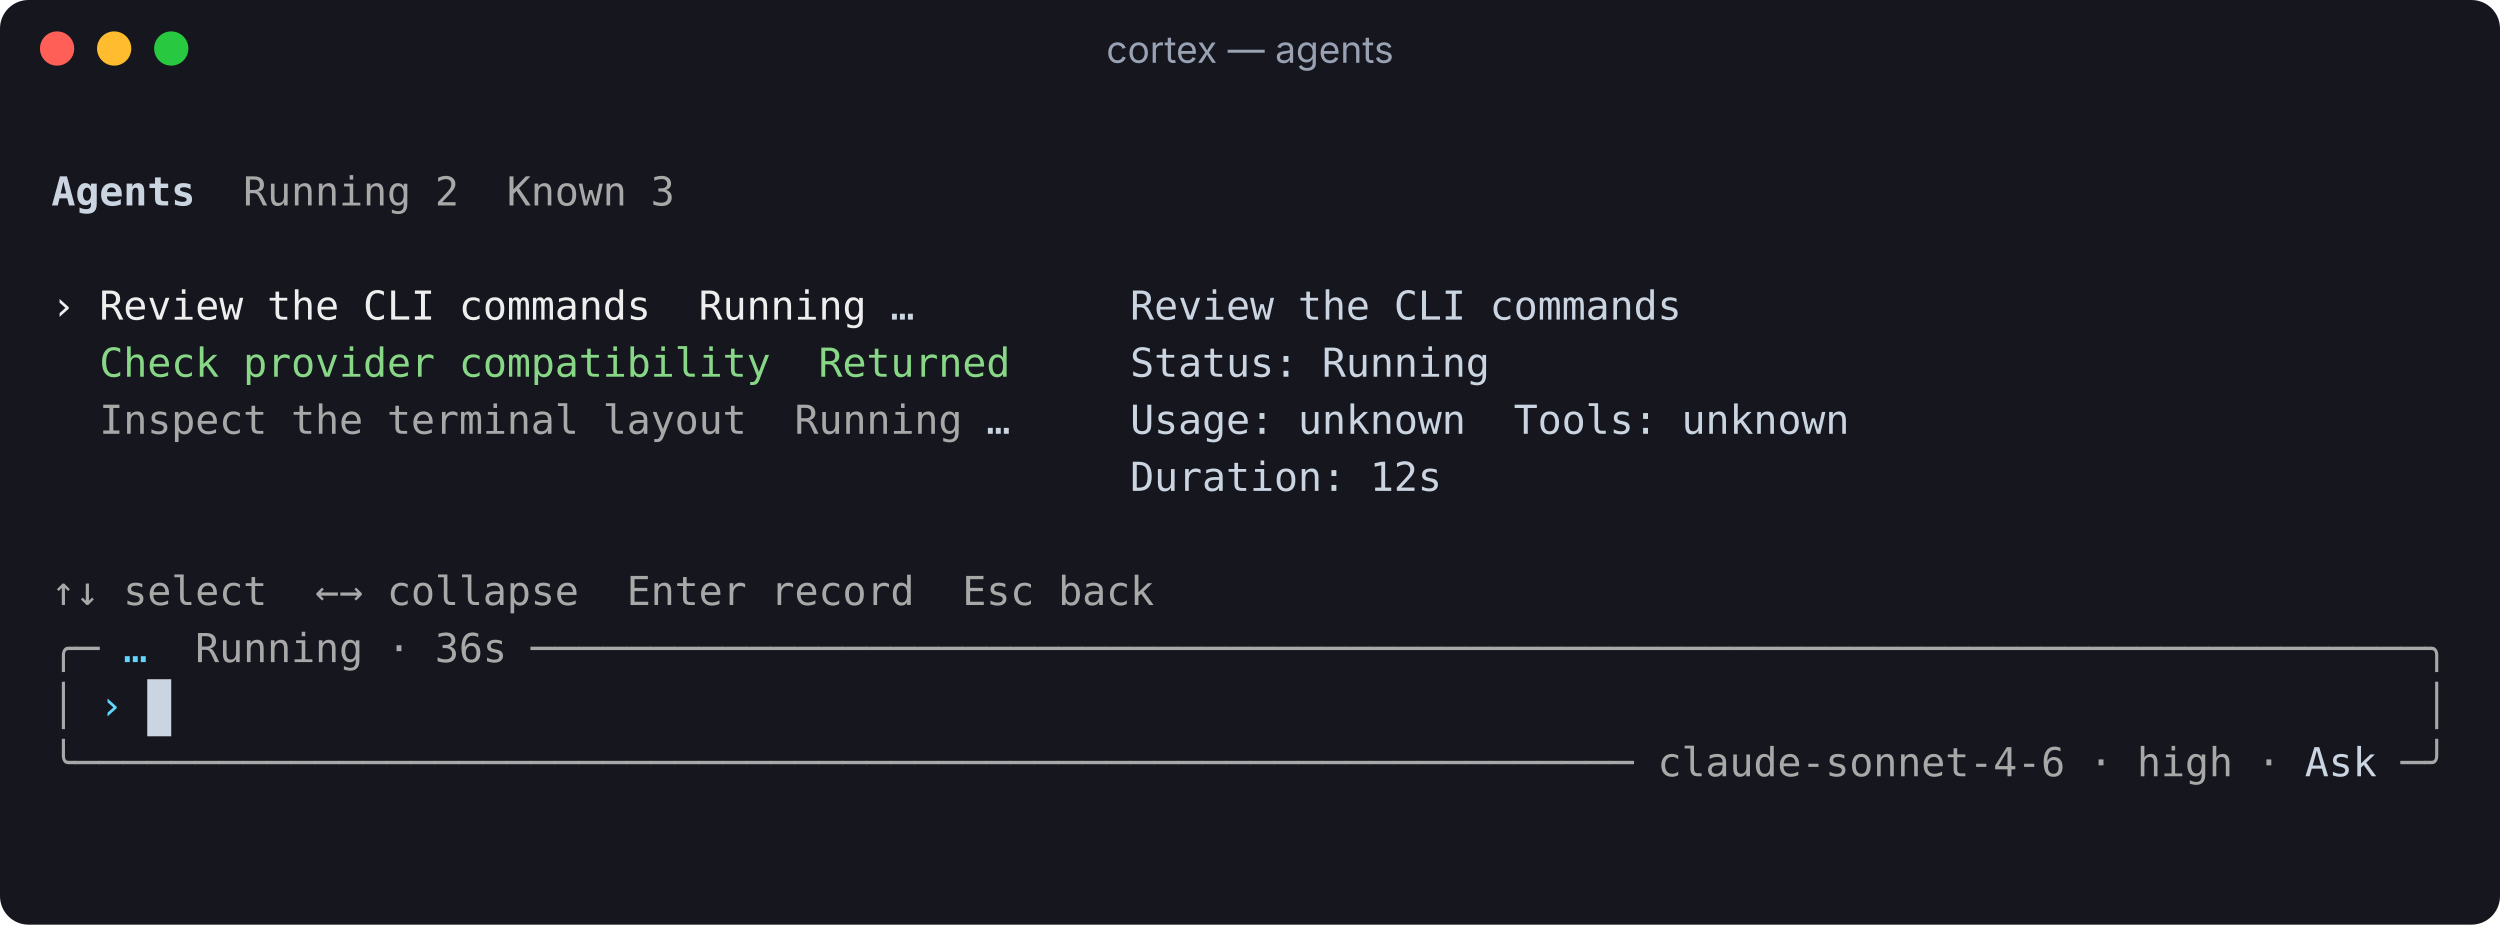
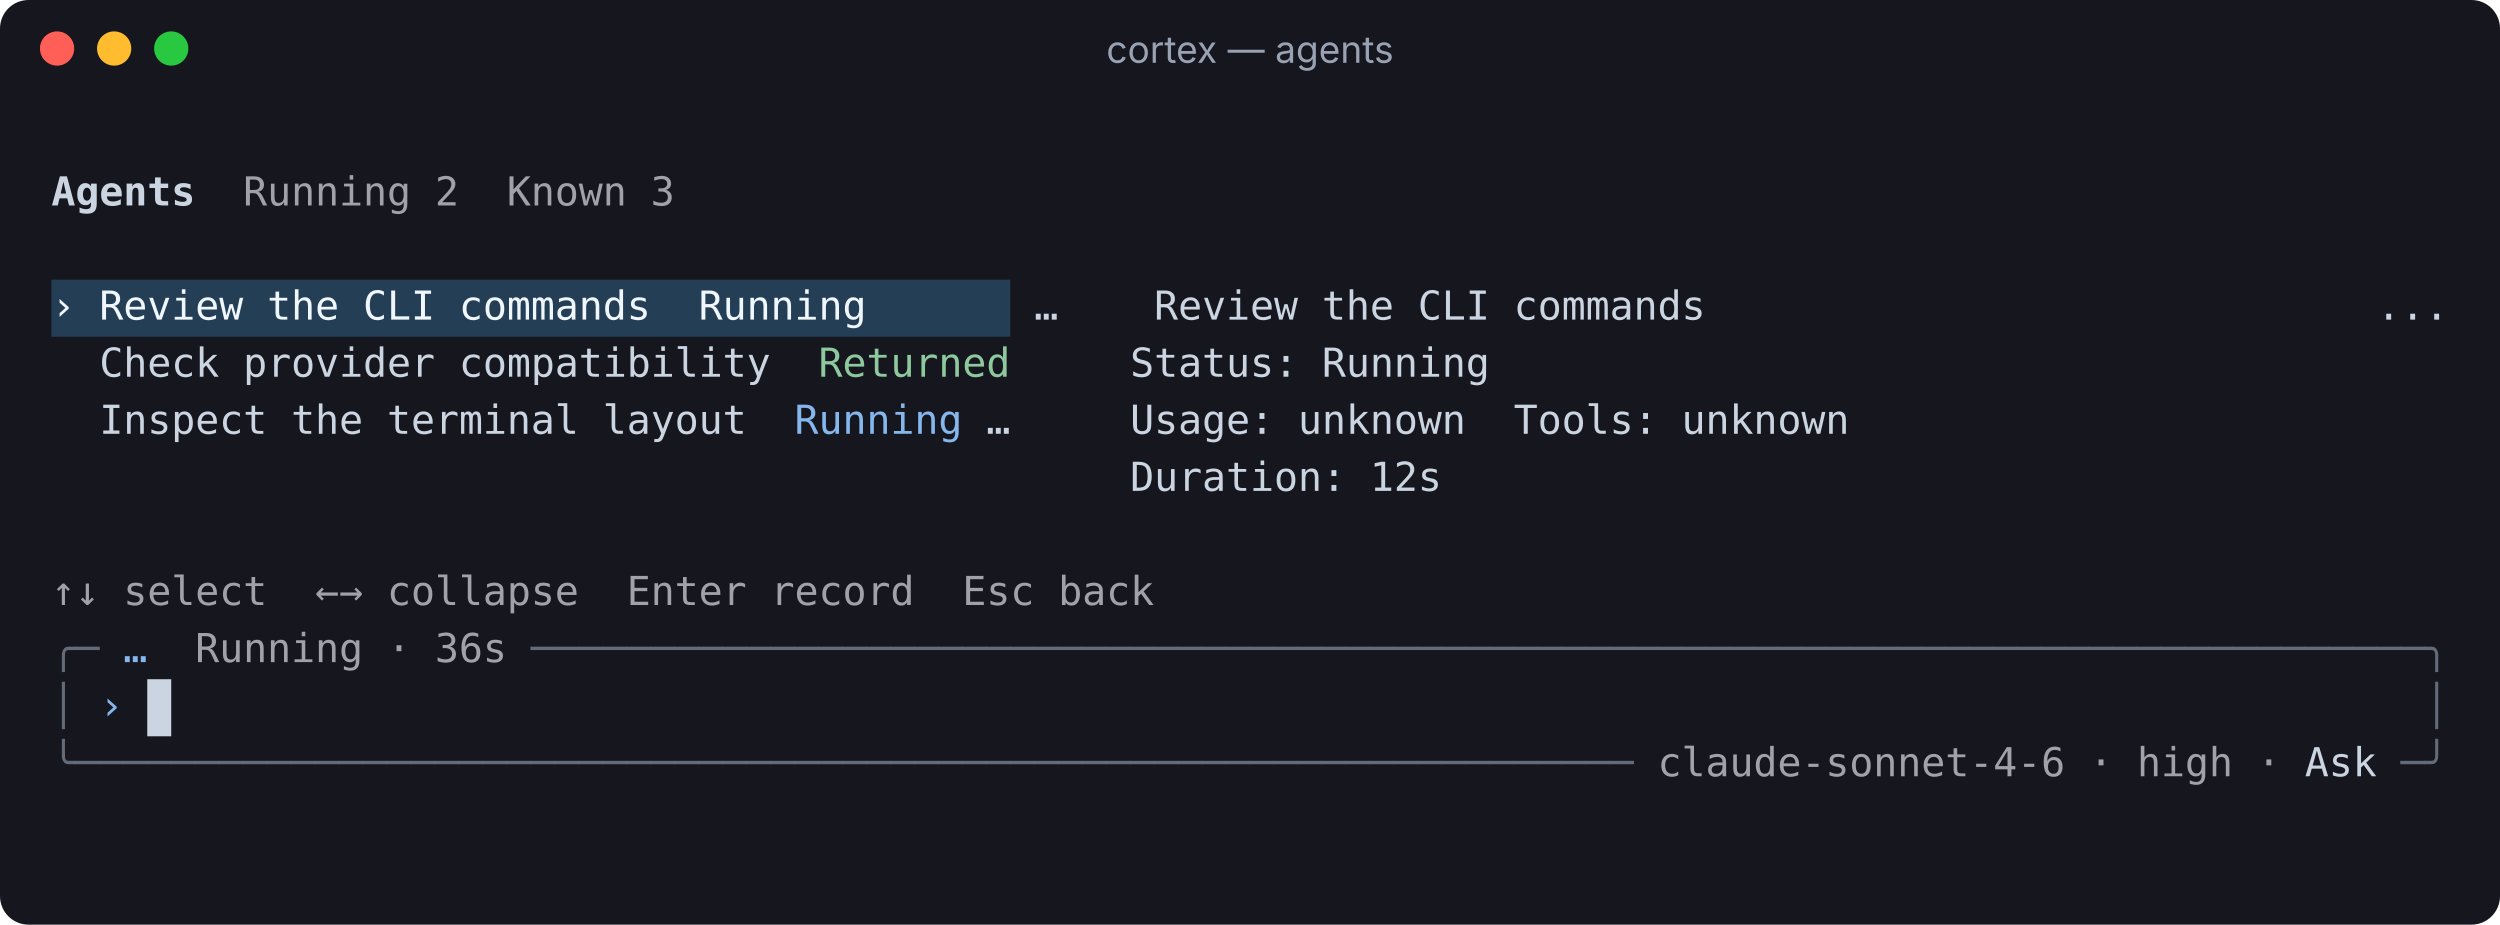
<svg xmlns="http://www.w3.org/2000/svg" width="876" height="324" viewBox="0 0 876 324" role="img" aria-label="cortex — agents">
  <rect width="876" height="324" rx="10" fill="#15161e" />
  <circle cx="20" cy="17" r="6" fill="#ff5f57" />
  <circle cx="40" cy="17" r="6" fill="#febc2e" />
  <circle cx="60" cy="17" r="6" fill="#28c840" />
  <text x="438" y="22" text-anchor="middle" fill="#98a2b3" font-family="-apple-system, Segoe UI, sans-serif" font-size="13">cortex — agents</text>
  <g font-family="'SF Mono', Menlo, Consolas, 'DejaVu Sans Mono', 'PingFang SC', 'Noto Sans Mono CJK SC', monospace" font-size="14" xml:space="preserve">
    <text x="18" y="72" fill="#cbd5e1" font-weight="700">A</text>
    <text x="26.4" y="72" fill="#cbd5e1" font-weight="700">g</text>
    <text x="34.8" y="72" fill="#cbd5e1" font-weight="700">e</text>
    <text x="43.2" y="72" fill="#cbd5e1" font-weight="700">n</text>
    <text x="51.6" y="72" fill="#cbd5e1" font-weight="700">t</text>
    <text x="60" y="72" fill="#cbd5e1" font-weight="700">s</text>
-     <text x="85.2" y="72" fill="#a8a8a8">R</text>
-     <text x="93.6" y="72" fill="#a8a8a8">u</text>
-     <text x="102" y="72" fill="#a8a8a8">n</text>
-     <text x="110.4" y="72" fill="#a8a8a8">n</text>
-     <text x="118.8" y="72" fill="#a8a8a8">i</text>
-     <text x="127.2" y="72" fill="#a8a8a8">n</text>
-     <text x="135.6" y="72" fill="#a8a8a8">g</text>
-     <text x="152.4" y="72" fill="#a8a8a8">2</text>
-     <text x="177.6" y="72" fill="#a8a8a8">K</text>
-     <text x="186" y="72" fill="#a8a8a8">n</text>
-     <text x="194.4" y="72" fill="#a8a8a8">o</text>
-     <text x="202.8" y="72" fill="#a8a8a8">w</text>
-     <text x="211.2" y="72" fill="#a8a8a8">n</text>
-     <text x="228" y="72" fill="#a8a8a8">3</text>
-     <text x="18" y="112" fill="#eeeeee">›</text>
-     <text x="34.8" y="112" fill="#eeeeee">R</text>
-     <text x="43.2" y="112" fill="#eeeeee">e</text>
-     <text x="51.6" y="112" fill="#eeeeee">v</text>
-     <text x="60" y="112" fill="#eeeeee">i</text>
-     <text x="68.4" y="112" fill="#eeeeee">e</text>
-     <text x="76.8" y="112" fill="#eeeeee">w</text>
-     <text x="93.6" y="112" fill="#eeeeee">t</text>
-     <text x="102" y="112" fill="#eeeeee">h</text>
-     <text x="110.4" y="112" fill="#eeeeee">e</text>
-     <text x="127.2" y="112" fill="#eeeeee">C</text>
-     <text x="135.6" y="112" fill="#eeeeee">L</text>
-     <text x="144" y="112" fill="#eeeeee">I</text>
-     <text x="160.8" y="112" fill="#eeeeee">c</text>
-     <text x="169.2" y="112" fill="#eeeeee">o</text>
-     <text x="177.6" y="112" fill="#eeeeee">m</text>
-     <text x="186" y="112" fill="#eeeeee">m</text>
-     <text x="194.4" y="112" fill="#eeeeee">a</text>
-     <text x="202.8" y="112" fill="#eeeeee">n</text>
-     <text x="211.2" y="112" fill="#eeeeee">d</text>
-     <text x="219.6" y="112" fill="#eeeeee">s</text>
-     <text x="244.8" y="112" fill="#eeeeee">R</text>
-     <text x="253.2" y="112" fill="#eeeeee">u</text>
-     <text x="261.6" y="112" fill="#eeeeee">n</text>
-     <text x="270" y="112" fill="#eeeeee">n</text>
-     <text x="278.4" y="112" fill="#eeeeee">i</text>
-     <text x="286.8" y="112" fill="#eeeeee">n</text>
-     <text x="295.2" y="112" fill="#eeeeee">g</text>
-     <text x="312" y="112" fill="#cbd5e1">…</text>
-     <text x="396" y="112" fill="#cbd5e1">R</text>
-     <text x="404.4" y="112" fill="#cbd5e1">e</text>
-     <text x="412.8" y="112" fill="#cbd5e1">v</text>
-     <text x="421.2" y="112" fill="#cbd5e1">i</text>
-     <text x="429.6" y="112" fill="#cbd5e1">e</text>
-     <text x="438" y="112" fill="#cbd5e1">w</text>
-     <text x="454.8" y="112" fill="#cbd5e1">t</text>
-     <text x="463.2" y="112" fill="#cbd5e1">h</text>
-     <text x="471.6" y="112" fill="#cbd5e1">e</text>
-     <text x="488.4" y="112" fill="#cbd5e1">C</text>
-     <text x="496.8" y="112" fill="#cbd5e1">L</text>
-     <text x="505.2" y="112" fill="#cbd5e1">I</text>
-     <text x="522" y="112" fill="#cbd5e1">c</text>
-     <text x="530.4" y="112" fill="#cbd5e1">o</text>
-     <text x="538.8" y="112" fill="#cbd5e1">m</text>
+     <text x="85.2" y="72" fill="#a1a1aa">R</text>
+     <text x="93.6" y="72" fill="#a1a1aa">u</text>
+     <text x="102" y="72" fill="#a1a1aa">n</text>
+     <text x="110.4" y="72" fill="#a1a1aa">n</text>
+     <text x="118.8" y="72" fill="#a1a1aa">i</text>
+     <text x="127.2" y="72" fill="#a1a1aa">n</text>
+     <text x="135.6" y="72" fill="#a1a1aa">g</text>
+     <text x="152.4" y="72" fill="#a1a1aa">2</text>
+     <text x="177.6" y="72" fill="#a1a1aa">K</text>
+     <text x="186" y="72" fill="#a1a1aa">n</text>
+     <text x="194.4" y="72" fill="#a1a1aa">o</text>
+     <text x="202.8" y="72" fill="#a1a1aa">w</text>
+     <text x="211.2" y="72" fill="#a1a1aa">n</text>
+     <text x="228" y="72" fill="#a1a1aa">3</text>
+     <rect x="18" y="98" width="336" height="20" fill="#243e56" />
+     <text x="18" y="112" fill="#eff6fc">›</text>
+     <text x="34.8" y="112" fill="#eff6fc">R</text>
+     <text x="43.2" y="112" fill="#eff6fc">e</text>
+     <text x="51.6" y="112" fill="#eff6fc">v</text>
+     <text x="60" y="112" fill="#eff6fc">i</text>
+     <text x="68.4" y="112" fill="#eff6fc">e</text>
+     <text x="76.8" y="112" fill="#eff6fc">w</text>
+     <text x="93.6" y="112" fill="#eff6fc">t</text>
+     <text x="102" y="112" fill="#eff6fc">h</text>
+     <text x="110.4" y="112" fill="#eff6fc">e</text>
+     <text x="127.2" y="112" fill="#eff6fc">C</text>
+     <text x="135.6" y="112" fill="#eff6fc">L</text>
+     <text x="144" y="112" fill="#eff6fc">I</text>
+     <text x="160.8" y="112" fill="#eff6fc">c</text>
+     <text x="169.2" y="112" fill="#eff6fc">o</text>
+     <text x="177.6" y="112" fill="#eff6fc">m</text>
+     <text x="186" y="112" fill="#eff6fc">m</text>
+     <text x="194.4" y="112" fill="#eff6fc">a</text>
+     <text x="202.8" y="112" fill="#eff6fc">n</text>
+     <text x="211.2" y="112" fill="#eff6fc">d</text>
+     <text x="219.6" y="112" fill="#eff6fc">s</text>
+     <text x="244.8" y="112" fill="#eff6fc">R</text>
+     <text x="253.2" y="112" fill="#eff6fc">u</text>
+     <text x="261.6" y="112" fill="#eff6fc">n</text>
+     <text x="270" y="112" fill="#eff6fc">n</text>
+     <text x="278.4" y="112" fill="#eff6fc">i</text>
+     <text x="286.8" y="112" fill="#eff6fc">n</text>
+     <text x="295.2" y="112" fill="#eff6fc">g</text>
+     <text x="362.4" y="112" fill="#cbd5e1">…</text>
+     <text x="404.4" y="112" fill="#cbd5e1">R</text>
+     <text x="412.8" y="112" fill="#cbd5e1">e</text>
+     <text x="421.2" y="112" fill="#cbd5e1">v</text>
+     <text x="429.6" y="112" fill="#cbd5e1">i</text>
+     <text x="438" y="112" fill="#cbd5e1">e</text>
+     <text x="446.4" y="112" fill="#cbd5e1">w</text>
+     <text x="463.2" y="112" fill="#cbd5e1">t</text>
+     <text x="471.6" y="112" fill="#cbd5e1">h</text>
+     <text x="480" y="112" fill="#cbd5e1">e</text>
+     <text x="496.8" y="112" fill="#cbd5e1">C</text>
+     <text x="505.2" y="112" fill="#cbd5e1">L</text>
+     <text x="513.6" y="112" fill="#cbd5e1">I</text>
+     <text x="530.4" y="112" fill="#cbd5e1">c</text>
+     <text x="538.8" y="112" fill="#cbd5e1">o</text>
    <text x="547.2" y="112" fill="#cbd5e1">m</text>
-     <text x="555.6" y="112" fill="#cbd5e1">a</text>
-     <text x="564" y="112" fill="#cbd5e1">n</text>
-     <text x="572.4" y="112" fill="#cbd5e1">d</text>
-     <text x="580.8" y="112" fill="#cbd5e1">s</text>
-     <text x="34.8" y="132" fill="#87d787">C</text>
-     <text x="43.2" y="132" fill="#87d787">h</text>
-     <text x="51.6" y="132" fill="#87d787">e</text>
-     <text x="60" y="132" fill="#87d787">c</text>
-     <text x="68.4" y="132" fill="#87d787">k</text>
-     <text x="85.2" y="132" fill="#87d787">p</text>
-     <text x="93.6" y="132" fill="#87d787">r</text>
-     <text x="102" y="132" fill="#87d787">o</text>
-     <text x="110.4" y="132" fill="#87d787">v</text>
-     <text x="118.8" y="132" fill="#87d787">i</text>
-     <text x="127.2" y="132" fill="#87d787">d</text>
-     <text x="135.6" y="132" fill="#87d787">e</text>
-     <text x="144" y="132" fill="#87d787">r</text>
-     <text x="160.8" y="132" fill="#87d787">c</text>
-     <text x="169.2" y="132" fill="#87d787">o</text>
-     <text x="177.6" y="132" fill="#87d787">m</text>
-     <text x="186" y="132" fill="#87d787">p</text>
-     <text x="194.4" y="132" fill="#87d787">a</text>
-     <text x="202.8" y="132" fill="#87d787">t</text>
-     <text x="211.2" y="132" fill="#87d787">i</text>
-     <text x="219.6" y="132" fill="#87d787">b</text>
-     <text x="228" y="132" fill="#87d787">i</text>
-     <text x="236.4" y="132" fill="#87d787">l</text>
-     <text x="244.8" y="132" fill="#87d787">i</text>
-     <text x="253.2" y="132" fill="#87d787">t</text>
-     <text x="261.6" y="132" fill="#87d787">y</text>
-     <text x="286.8" y="132" fill="#87d787">R</text>
-     <text x="295.2" y="132" fill="#87d787">e</text>
-     <text x="303.6" y="132" fill="#87d787">t</text>
-     <text x="312" y="132" fill="#87d787">u</text>
-     <text x="320.4" y="132" fill="#87d787">r</text>
-     <text x="328.8" y="132" fill="#87d787">n</text>
-     <text x="337.2" y="132" fill="#87d787">e</text>
-     <text x="345.6" y="132" fill="#87d787">d</text>
+     <text x="555.6" y="112" fill="#cbd5e1">m</text>
+     <text x="564" y="112" fill="#cbd5e1">a</text>
+     <text x="572.4" y="112" fill="#cbd5e1">n</text>
+     <text x="580.8" y="112" fill="#cbd5e1">d</text>
+     <text x="589.2" y="112" fill="#cbd5e1">s</text>
+     <text x="832.8" y="112" fill="#cbd5e1">.</text>
+     <text x="841.2" y="112" fill="#cbd5e1">.</text>
+     <text x="849.6" y="112" fill="#cbd5e1">.</text>
+     <text x="34.8" y="132" fill="#cbd5e1">C</text>
+     <text x="43.2" y="132" fill="#cbd5e1">h</text>
+     <text x="51.6" y="132" fill="#cbd5e1">e</text>
+     <text x="60" y="132" fill="#cbd5e1">c</text>
+     <text x="68.4" y="132" fill="#cbd5e1">k</text>
+     <text x="85.2" y="132" fill="#cbd5e1">p</text>
+     <text x="93.6" y="132" fill="#cbd5e1">r</text>
+     <text x="102" y="132" fill="#cbd5e1">o</text>
+     <text x="110.4" y="132" fill="#cbd5e1">v</text>
+     <text x="118.8" y="132" fill="#cbd5e1">i</text>
+     <text x="127.2" y="132" fill="#cbd5e1">d</text>
+     <text x="135.6" y="132" fill="#cbd5e1">e</text>
+     <text x="144" y="132" fill="#cbd5e1">r</text>
+     <text x="160.8" y="132" fill="#cbd5e1">c</text>
+     <text x="169.2" y="132" fill="#cbd5e1">o</text>
+     <text x="177.6" y="132" fill="#cbd5e1">m</text>
+     <text x="186" y="132" fill="#cbd5e1">p</text>
+     <text x="194.4" y="132" fill="#cbd5e1">a</text>
+     <text x="202.8" y="132" fill="#cbd5e1">t</text>
+     <text x="211.2" y="132" fill="#cbd5e1">i</text>
+     <text x="219.6" y="132" fill="#cbd5e1">b</text>
+     <text x="228" y="132" fill="#cbd5e1">i</text>
+     <text x="236.4" y="132" fill="#cbd5e1">l</text>
+     <text x="244.8" y="132" fill="#cbd5e1">i</text>
+     <text x="253.2" y="132" fill="#cbd5e1">t</text>
+     <text x="261.6" y="132" fill="#cbd5e1">y</text>
+     <text x="286.8" y="132" fill="#8ec99d">R</text>
+     <text x="295.2" y="132" fill="#8ec99d">e</text>
+     <text x="303.6" y="132" fill="#8ec99d">t</text>
+     <text x="312" y="132" fill="#8ec99d">u</text>
+     <text x="320.4" y="132" fill="#8ec99d">r</text>
+     <text x="328.8" y="132" fill="#8ec99d">n</text>
+     <text x="337.2" y="132" fill="#8ec99d">e</text>
+     <text x="345.6" y="132" fill="#8ec99d">d</text>
    <text x="396" y="132" fill="#cbd5e1">S</text>
    <text x="404.4" y="132" fill="#cbd5e1">t</text>
    <text x="412.8" y="132" fill="#cbd5e1">a</text>
    <text x="421.2" y="132" fill="#cbd5e1">t</text>
    <text x="429.6" y="132" fill="#cbd5e1">u</text>
    <text x="438" y="132" fill="#cbd5e1">s</text>
    <text x="446.4" y="132" fill="#cbd5e1">:</text>
    <text x="463.2" y="132" fill="#cbd5e1">R</text>
    <text x="471.6" y="132" fill="#cbd5e1">u</text>
    <text x="480" y="132" fill="#cbd5e1">n</text>
    <text x="488.4" y="132" fill="#cbd5e1">n</text>
    <text x="496.8" y="132" fill="#cbd5e1">i</text>
    <text x="505.2" y="132" fill="#cbd5e1">n</text>
    <text x="513.6" y="132" fill="#cbd5e1">g</text>
-     <text x="34.8" y="152" fill="#a8a8a8">I</text>
-     <text x="43.2" y="152" fill="#a8a8a8">n</text>
-     <text x="51.6" y="152" fill="#a8a8a8">s</text>
-     <text x="60" y="152" fill="#a8a8a8">p</text>
-     <text x="68.4" y="152" fill="#a8a8a8">e</text>
-     <text x="76.8" y="152" fill="#a8a8a8">c</text>
-     <text x="85.2" y="152" fill="#a8a8a8">t</text>
-     <text x="102" y="152" fill="#a8a8a8">t</text>
-     <text x="110.4" y="152" fill="#a8a8a8">h</text>
-     <text x="118.8" y="152" fill="#a8a8a8">e</text>
-     <text x="135.6" y="152" fill="#a8a8a8">t</text>
-     <text x="144" y="152" fill="#a8a8a8">e</text>
-     <text x="152.4" y="152" fill="#a8a8a8">r</text>
-     <text x="160.8" y="152" fill="#a8a8a8">m</text>
-     <text x="169.2" y="152" fill="#a8a8a8">i</text>
-     <text x="177.6" y="152" fill="#a8a8a8">n</text>
-     <text x="186" y="152" fill="#a8a8a8">a</text>
-     <text x="194.4" y="152" fill="#a8a8a8">l</text>
-     <text x="211.2" y="152" fill="#a8a8a8">l</text>
-     <text x="219.6" y="152" fill="#a8a8a8">a</text>
-     <text x="228" y="152" fill="#a8a8a8">y</text>
-     <text x="236.4" y="152" fill="#a8a8a8">o</text>
-     <text x="244.8" y="152" fill="#a8a8a8">u</text>
-     <text x="253.2" y="152" fill="#a8a8a8">t</text>
-     <text x="278.4" y="152" fill="#a8a8a8">R</text>
-     <text x="286.8" y="152" fill="#a8a8a8">u</text>
-     <text x="295.2" y="152" fill="#a8a8a8">n</text>
-     <text x="303.6" y="152" fill="#a8a8a8">n</text>
-     <text x="312" y="152" fill="#a8a8a8">i</text>
-     <text x="320.4" y="152" fill="#a8a8a8">n</text>
-     <text x="328.8" y="152" fill="#a8a8a8">g</text>
+     <text x="34.8" y="152" fill="#cbd5e1">I</text>
+     <text x="43.2" y="152" fill="#cbd5e1">n</text>
+     <text x="51.6" y="152" fill="#cbd5e1">s</text>
+     <text x="60" y="152" fill="#cbd5e1">p</text>
+     <text x="68.4" y="152" fill="#cbd5e1">e</text>
+     <text x="76.8" y="152" fill="#cbd5e1">c</text>
+     <text x="85.2" y="152" fill="#cbd5e1">t</text>
+     <text x="102" y="152" fill="#cbd5e1">t</text>
+     <text x="110.4" y="152" fill="#cbd5e1">h</text>
+     <text x="118.8" y="152" fill="#cbd5e1">e</text>
+     <text x="135.6" y="152" fill="#cbd5e1">t</text>
+     <text x="144" y="152" fill="#cbd5e1">e</text>
+     <text x="152.4" y="152" fill="#cbd5e1">r</text>
+     <text x="160.8" y="152" fill="#cbd5e1">m</text>
+     <text x="169.2" y="152" fill="#cbd5e1">i</text>
+     <text x="177.6" y="152" fill="#cbd5e1">n</text>
+     <text x="186" y="152" fill="#cbd5e1">a</text>
+     <text x="194.4" y="152" fill="#cbd5e1">l</text>
+     <text x="211.2" y="152" fill="#cbd5e1">l</text>
+     <text x="219.6" y="152" fill="#cbd5e1">a</text>
+     <text x="228" y="152" fill="#cbd5e1">y</text>
+     <text x="236.4" y="152" fill="#cbd5e1">o</text>
+     <text x="244.8" y="152" fill="#cbd5e1">u</text>
+     <text x="253.2" y="152" fill="#cbd5e1">t</text>
+     <text x="278.4" y="152" fill="#85b7ed">R</text>
+     <text x="286.8" y="152" fill="#85b7ed">u</text>
+     <text x="295.2" y="152" fill="#85b7ed">n</text>
+     <text x="303.6" y="152" fill="#85b7ed">n</text>
+     <text x="312" y="152" fill="#85b7ed">i</text>
+     <text x="320.4" y="152" fill="#85b7ed">n</text>
+     <text x="328.8" y="152" fill="#85b7ed">g</text>
    <text x="345.6" y="152" fill="#cbd5e1">…</text>
    <text x="396" y="152" fill="#cbd5e1">U</text>
    <text x="404.4" y="152" fill="#cbd5e1">s</text>
    <text x="412.8" y="152" fill="#cbd5e1">a</text>
    <text x="421.2" y="152" fill="#cbd5e1">g</text>
    <text x="429.6" y="152" fill="#cbd5e1">e</text>
    <text x="438" y="152" fill="#cbd5e1">:</text>
    <text x="454.8" y="152" fill="#cbd5e1">u</text>
    <text x="463.2" y="152" fill="#cbd5e1">n</text>
    <text x="471.6" y="152" fill="#cbd5e1">k</text>
    <text x="480" y="152" fill="#cbd5e1">n</text>
    <text x="488.4" y="152" fill="#cbd5e1">o</text>
    <text x="496.8" y="152" fill="#cbd5e1">w</text>
    <text x="505.2" y="152" fill="#cbd5e1">n</text>
    <text x="530.4" y="152" fill="#cbd5e1">T</text>
    <text x="538.8" y="152" fill="#cbd5e1">o</text>
    <text x="547.2" y="152" fill="#cbd5e1">o</text>
    <text x="555.6" y="152" fill="#cbd5e1">l</text>
    <text x="564" y="152" fill="#cbd5e1">s</text>
    <text x="572.4" y="152" fill="#cbd5e1">:</text>
    <text x="589.2" y="152" fill="#cbd5e1">u</text>
    <text x="597.6" y="152" fill="#cbd5e1">n</text>
    <text x="606" y="152" fill="#cbd5e1">k</text>
    <text x="614.4" y="152" fill="#cbd5e1">n</text>
    <text x="622.8" y="152" fill="#cbd5e1">o</text>
    <text x="631.2" y="152" fill="#cbd5e1">w</text>
    <text x="639.6" y="152" fill="#cbd5e1">n</text>
    <text x="396" y="172" fill="#cbd5e1">D</text>
    <text x="404.4" y="172" fill="#cbd5e1">u</text>
    <text x="412.8" y="172" fill="#cbd5e1">r</text>
    <text x="421.2" y="172" fill="#cbd5e1">a</text>
    <text x="429.6" y="172" fill="#cbd5e1">t</text>
    <text x="438" y="172" fill="#cbd5e1">i</text>
    <text x="446.4" y="172" fill="#cbd5e1">o</text>
    <text x="454.8" y="172" fill="#cbd5e1">n</text>
    <text x="463.2" y="172" fill="#cbd5e1">:</text>
    <text x="480" y="172" fill="#cbd5e1">1</text>
    <text x="488.4" y="172" fill="#cbd5e1">2</text>
    <text x="496.8" y="172" fill="#cbd5e1">s</text>
-     <text x="18" y="212" fill="#a8a8a8">↑</text>
-     <text x="26.4" y="212" fill="#a8a8a8">↓</text>
-     <text x="43.2" y="212" fill="#a8a8a8">s</text>
-     <text x="51.6" y="212" fill="#a8a8a8">e</text>
-     <text x="60" y="212" fill="#a8a8a8">l</text>
-     <text x="68.4" y="212" fill="#a8a8a8">e</text>
-     <text x="76.8" y="212" fill="#a8a8a8">c</text>
-     <text x="85.2" y="212" fill="#a8a8a8">t</text>
-     <text x="110.4" y="212" fill="#a8a8a8">←</text>
-     <text x="118.8" y="212" fill="#a8a8a8">→</text>
-     <text x="135.6" y="212" fill="#a8a8a8">c</text>
-     <text x="144" y="212" fill="#a8a8a8">o</text>
-     <text x="152.4" y="212" fill="#a8a8a8">l</text>
-     <text x="160.8" y="212" fill="#a8a8a8">l</text>
-     <text x="169.2" y="212" fill="#a8a8a8">a</text>
-     <text x="177.6" y="212" fill="#a8a8a8">p</text>
-     <text x="186" y="212" fill="#a8a8a8">s</text>
-     <text x="194.4" y="212" fill="#a8a8a8">e</text>
-     <text x="219.6" y="212" fill="#a8a8a8">E</text>
-     <text x="228" y="212" fill="#a8a8a8">n</text>
-     <text x="236.4" y="212" fill="#a8a8a8">t</text>
-     <text x="244.8" y="212" fill="#a8a8a8">e</text>
-     <text x="253.2" y="212" fill="#a8a8a8">r</text>
-     <text x="270" y="212" fill="#a8a8a8">r</text>
-     <text x="278.4" y="212" fill="#a8a8a8">e</text>
-     <text x="286.8" y="212" fill="#a8a8a8">c</text>
-     <text x="295.2" y="212" fill="#a8a8a8">o</text>
-     <text x="303.6" y="212" fill="#a8a8a8">r</text>
-     <text x="312" y="212" fill="#a8a8a8">d</text>
-     <text x="337.2" y="212" fill="#a8a8a8">E</text>
-     <text x="345.6" y="212" fill="#a8a8a8">s</text>
-     <text x="354" y="212" fill="#a8a8a8">c</text>
-     <text x="370.8" y="212" fill="#a8a8a8">b</text>
-     <text x="379.2" y="212" fill="#a8a8a8">a</text>
-     <text x="387.6" y="212" fill="#a8a8a8">c</text>
-     <text x="396" y="212" fill="#a8a8a8">k</text>
-     <text x="18" y="232" fill="#a8a8a8">╭</text>
-     <text x="26.4" y="232" fill="#a8a8a8">─</text>
-     <text x="43.2" y="232" fill="#5fd7ff">…</text>
-     <text x="68.4" y="232" fill="#a8a8a8">R</text>
-     <text x="76.8" y="232" fill="#a8a8a8">u</text>
-     <text x="85.2" y="232" fill="#a8a8a8">n</text>
-     <text x="93.6" y="232" fill="#a8a8a8">n</text>
-     <text x="102" y="232" fill="#a8a8a8">i</text>
-     <text x="110.4" y="232" fill="#a8a8a8">n</text>
-     <text x="118.8" y="232" fill="#a8a8a8">g</text>
-     <text x="135.6" y="232" fill="#a8a8a8">·</text>
-     <text x="152.4" y="232" fill="#a8a8a8">3</text>
-     <text x="160.8" y="232" fill="#a8a8a8">6</text>
-     <text x="169.2" y="232" fill="#a8a8a8">s</text>
-     <text x="186" y="232" fill="#a8a8a8">─</text>
-     <text x="194.4" y="232" fill="#a8a8a8">─</text>
-     <text x="202.8" y="232" fill="#a8a8a8">─</text>
-     <text x="211.2" y="232" fill="#a8a8a8">─</text>
-     <text x="219.6" y="232" fill="#a8a8a8">─</text>
-     <text x="228" y="232" fill="#a8a8a8">─</text>
-     <text x="236.4" y="232" fill="#a8a8a8">─</text>
-     <text x="244.8" y="232" fill="#a8a8a8">─</text>
-     <text x="253.2" y="232" fill="#a8a8a8">─</text>
-     <text x="261.6" y="232" fill="#a8a8a8">─</text>
-     <text x="270" y="232" fill="#a8a8a8">─</text>
-     <text x="278.4" y="232" fill="#a8a8a8">─</text>
-     <text x="286.8" y="232" fill="#a8a8a8">─</text>
-     <text x="295.2" y="232" fill="#a8a8a8">─</text>
-     <text x="303.6" y="232" fill="#a8a8a8">─</text>
-     <text x="312" y="232" fill="#a8a8a8">─</text>
-     <text x="320.4" y="232" fill="#a8a8a8">─</text>
-     <text x="328.8" y="232" fill="#a8a8a8">─</text>
-     <text x="337.2" y="232" fill="#a8a8a8">─</text>
-     <text x="345.6" y="232" fill="#a8a8a8">─</text>
-     <text x="354" y="232" fill="#a8a8a8">─</text>
-     <text x="362.4" y="232" fill="#a8a8a8">─</text>
-     <text x="370.8" y="232" fill="#a8a8a8">─</text>
-     <text x="379.2" y="232" fill="#a8a8a8">─</text>
-     <text x="387.6" y="232" fill="#a8a8a8">─</text>
-     <text x="396" y="232" fill="#a8a8a8">─</text>
-     <text x="404.4" y="232" fill="#a8a8a8">─</text>
-     <text x="412.8" y="232" fill="#a8a8a8">─</text>
-     <text x="421.2" y="232" fill="#a8a8a8">─</text>
-     <text x="429.6" y="232" fill="#a8a8a8">─</text>
-     <text x="438" y="232" fill="#a8a8a8">─</text>
-     <text x="446.4" y="232" fill="#a8a8a8">─</text>
-     <text x="454.8" y="232" fill="#a8a8a8">─</text>
-     <text x="463.2" y="232" fill="#a8a8a8">─</text>
-     <text x="471.6" y="232" fill="#a8a8a8">─</text>
-     <text x="480" y="232" fill="#a8a8a8">─</text>
-     <text x="488.4" y="232" fill="#a8a8a8">─</text>
-     <text x="496.8" y="232" fill="#a8a8a8">─</text>
-     <text x="505.2" y="232" fill="#a8a8a8">─</text>
-     <text x="513.6" y="232" fill="#a8a8a8">─</text>
-     <text x="522" y="232" fill="#a8a8a8">─</text>
-     <text x="530.4" y="232" fill="#a8a8a8">─</text>
-     <text x="538.8" y="232" fill="#a8a8a8">─</text>
-     <text x="547.2" y="232" fill="#a8a8a8">─</text>
-     <text x="555.6" y="232" fill="#a8a8a8">─</text>
-     <text x="564" y="232" fill="#a8a8a8">─</text>
-     <text x="572.4" y="232" fill="#a8a8a8">─</text>
-     <text x="580.8" y="232" fill="#a8a8a8">─</text>
-     <text x="589.2" y="232" fill="#a8a8a8">─</text>
-     <text x="597.6" y="232" fill="#a8a8a8">─</text>
-     <text x="606" y="232" fill="#a8a8a8">─</text>
-     <text x="614.4" y="232" fill="#a8a8a8">─</text>
-     <text x="622.8" y="232" fill="#a8a8a8">─</text>
-     <text x="631.2" y="232" fill="#a8a8a8">─</text>
-     <text x="639.6" y="232" fill="#a8a8a8">─</text>
-     <text x="648" y="232" fill="#a8a8a8">─</text>
-     <text x="656.4" y="232" fill="#a8a8a8">─</text>
-     <text x="664.8" y="232" fill="#a8a8a8">─</text>
-     <text x="673.2" y="232" fill="#a8a8a8">─</text>
-     <text x="681.6" y="232" fill="#a8a8a8">─</text>
-     <text x="690" y="232" fill="#a8a8a8">─</text>
-     <text x="698.4" y="232" fill="#a8a8a8">─</text>
-     <text x="706.8" y="232" fill="#a8a8a8">─</text>
-     <text x="715.2" y="232" fill="#a8a8a8">─</text>
-     <text x="723.6" y="232" fill="#a8a8a8">─</text>
-     <text x="732" y="232" fill="#a8a8a8">─</text>
-     <text x="740.4" y="232" fill="#a8a8a8">─</text>
-     <text x="748.8" y="232" fill="#a8a8a8">─</text>
-     <text x="757.2" y="232" fill="#a8a8a8">─</text>
-     <text x="765.6" y="232" fill="#a8a8a8">─</text>
-     <text x="774" y="232" fill="#a8a8a8">─</text>
-     <text x="782.4" y="232" fill="#a8a8a8">─</text>
-     <text x="790.8" y="232" fill="#a8a8a8">─</text>
-     <text x="799.2" y="232" fill="#a8a8a8">─</text>
-     <text x="807.6" y="232" fill="#a8a8a8">─</text>
-     <text x="816" y="232" fill="#a8a8a8">─</text>
-     <text x="824.4" y="232" fill="#a8a8a8">─</text>
-     <text x="832.8" y="232" fill="#a8a8a8">─</text>
-     <text x="841.2" y="232" fill="#a8a8a8">─</text>
-     <text x="849.6" y="232" fill="#a8a8a8">╮</text>
-     <text x="18" y="252" fill="#a8a8a8">│</text>
-     <text x="34.8" y="252" fill="#5fd7ff">›</text>
+     <text x="18" y="212" fill="#a1a1aa">↑</text>
+     <text x="26.4" y="212" fill="#a1a1aa">↓</text>
+     <text x="43.2" y="212" fill="#a1a1aa">s</text>
+     <text x="51.6" y="212" fill="#a1a1aa">e</text>
+     <text x="60" y="212" fill="#a1a1aa">l</text>
+     <text x="68.4" y="212" fill="#a1a1aa">e</text>
+     <text x="76.8" y="212" fill="#a1a1aa">c</text>
+     <text x="85.2" y="212" fill="#a1a1aa">t</text>
+     <text x="110.4" y="212" fill="#a1a1aa">←</text>
+     <text x="118.8" y="212" fill="#a1a1aa">→</text>
+     <text x="135.6" y="212" fill="#a1a1aa">c</text>
+     <text x="144" y="212" fill="#a1a1aa">o</text>
+     <text x="152.4" y="212" fill="#a1a1aa">l</text>
+     <text x="160.8" y="212" fill="#a1a1aa">l</text>
+     <text x="169.2" y="212" fill="#a1a1aa">a</text>
+     <text x="177.6" y="212" fill="#a1a1aa">p</text>
+     <text x="186" y="212" fill="#a1a1aa">s</text>
+     <text x="194.4" y="212" fill="#a1a1aa">e</text>
+     <text x="219.6" y="212" fill="#a1a1aa">E</text>
+     <text x="228" y="212" fill="#a1a1aa">n</text>
+     <text x="236.4" y="212" fill="#a1a1aa">t</text>
+     <text x="244.8" y="212" fill="#a1a1aa">e</text>
+     <text x="253.2" y="212" fill="#a1a1aa">r</text>
+     <text x="270" y="212" fill="#a1a1aa">r</text>
+     <text x="278.4" y="212" fill="#a1a1aa">e</text>
+     <text x="286.8" y="212" fill="#a1a1aa">c</text>
+     <text x="295.2" y="212" fill="#a1a1aa">o</text>
+     <text x="303.6" y="212" fill="#a1a1aa">r</text>
+     <text x="312" y="212" fill="#a1a1aa">d</text>
+     <text x="337.2" y="212" fill="#a1a1aa">E</text>
+     <text x="345.6" y="212" fill="#a1a1aa">s</text>
+     <text x="354" y="212" fill="#a1a1aa">c</text>
+     <text x="370.8" y="212" fill="#a1a1aa">b</text>
+     <text x="379.2" y="212" fill="#a1a1aa">a</text>
+     <text x="387.6" y="212" fill="#a1a1aa">c</text>
+     <text x="396" y="212" fill="#a1a1aa">k</text>
+     <text x="18" y="232" fill="#636b78">╭</text>
+     <text x="26.4" y="232" fill="#636b78">─</text>
+     <text x="43.2" y="232" fill="#85b7ed">…</text>
+     <text x="68.4" y="232" fill="#a1a1aa">R</text>
+     <text x="76.8" y="232" fill="#a1a1aa">u</text>
+     <text x="85.2" y="232" fill="#a1a1aa">n</text>
+     <text x="93.6" y="232" fill="#a1a1aa">n</text>
+     <text x="102" y="232" fill="#a1a1aa">i</text>
+     <text x="110.4" y="232" fill="#a1a1aa">n</text>
+     <text x="118.8" y="232" fill="#a1a1aa">g</text>
+     <text x="135.6" y="232" fill="#a1a1aa">·</text>
+     <text x="152.4" y="232" fill="#a1a1aa">3</text>
+     <text x="160.8" y="232" fill="#a1a1aa">6</text>
+     <text x="169.2" y="232" fill="#a1a1aa">s</text>
+     <text x="186" y="232" fill="#636b78">─</text>
+     <text x="194.4" y="232" fill="#636b78">─</text>
+     <text x="202.8" y="232" fill="#636b78">─</text>
+     <text x="211.2" y="232" fill="#636b78">─</text>
+     <text x="219.6" y="232" fill="#636b78">─</text>
+     <text x="228" y="232" fill="#636b78">─</text>
+     <text x="236.4" y="232" fill="#636b78">─</text>
+     <text x="244.8" y="232" fill="#636b78">─</text>
+     <text x="253.2" y="232" fill="#636b78">─</text>
+     <text x="261.6" y="232" fill="#636b78">─</text>
+     <text x="270" y="232" fill="#636b78">─</text>
+     <text x="278.4" y="232" fill="#636b78">─</text>
+     <text x="286.8" y="232" fill="#636b78">─</text>
+     <text x="295.2" y="232" fill="#636b78">─</text>
+     <text x="303.6" y="232" fill="#636b78">─</text>
+     <text x="312" y="232" fill="#636b78">─</text>
+     <text x="320.4" y="232" fill="#636b78">─</text>
+     <text x="328.8" y="232" fill="#636b78">─</text>
+     <text x="337.2" y="232" fill="#636b78">─</text>
+     <text x="345.6" y="232" fill="#636b78">─</text>
+     <text x="354" y="232" fill="#636b78">─</text>
+     <text x="362.4" y="232" fill="#636b78">─</text>
+     <text x="370.8" y="232" fill="#636b78">─</text>
+     <text x="379.2" y="232" fill="#636b78">─</text>
+     <text x="387.6" y="232" fill="#636b78">─</text>
+     <text x="396" y="232" fill="#636b78">─</text>
+     <text x="404.4" y="232" fill="#636b78">─</text>
+     <text x="412.8" y="232" fill="#636b78">─</text>
+     <text x="421.2" y="232" fill="#636b78">─</text>
+     <text x="429.6" y="232" fill="#636b78">─</text>
+     <text x="438" y="232" fill="#636b78">─</text>
+     <text x="446.4" y="232" fill="#636b78">─</text>
+     <text x="454.8" y="232" fill="#636b78">─</text>
+     <text x="463.2" y="232" fill="#636b78">─</text>
+     <text x="471.6" y="232" fill="#636b78">─</text>
+     <text x="480" y="232" fill="#636b78">─</text>
+     <text x="488.4" y="232" fill="#636b78">─</text>
+     <text x="496.8" y="232" fill="#636b78">─</text>
+     <text x="505.2" y="232" fill="#636b78">─</text>
+     <text x="513.6" y="232" fill="#636b78">─</text>
+     <text x="522" y="232" fill="#636b78">─</text>
+     <text x="530.4" y="232" fill="#636b78">─</text>
+     <text x="538.8" y="232" fill="#636b78">─</text>
+     <text x="547.2" y="232" fill="#636b78">─</text>
+     <text x="555.6" y="232" fill="#636b78">─</text>
+     <text x="564" y="232" fill="#636b78">─</text>
+     <text x="572.4" y="232" fill="#636b78">─</text>
+     <text x="580.8" y="232" fill="#636b78">─</text>
+     <text x="589.2" y="232" fill="#636b78">─</text>
+     <text x="597.6" y="232" fill="#636b78">─</text>
+     <text x="606" y="232" fill="#636b78">─</text>
+     <text x="614.4" y="232" fill="#636b78">─</text>
+     <text x="622.8" y="232" fill="#636b78">─</text>
+     <text x="631.2" y="232" fill="#636b78">─</text>
+     <text x="639.6" y="232" fill="#636b78">─</text>
+     <text x="648" y="232" fill="#636b78">─</text>
+     <text x="656.4" y="232" fill="#636b78">─</text>
+     <text x="664.8" y="232" fill="#636b78">─</text>
+     <text x="673.2" y="232" fill="#636b78">─</text>
+     <text x="681.6" y="232" fill="#636b78">─</text>
+     <text x="690" y="232" fill="#636b78">─</text>
+     <text x="698.4" y="232" fill="#636b78">─</text>
+     <text x="706.8" y="232" fill="#636b78">─</text>
+     <text x="715.2" y="232" fill="#636b78">─</text>
+     <text x="723.6" y="232" fill="#636b78">─</text>
+     <text x="732" y="232" fill="#636b78">─</text>
+     <text x="740.4" y="232" fill="#636b78">─</text>
+     <text x="748.8" y="232" fill="#636b78">─</text>
+     <text x="757.2" y="232" fill="#636b78">─</text>
+     <text x="765.6" y="232" fill="#636b78">─</text>
+     <text x="774" y="232" fill="#636b78">─</text>
+     <text x="782.4" y="232" fill="#636b78">─</text>
+     <text x="790.8" y="232" fill="#636b78">─</text>
+     <text x="799.2" y="232" fill="#636b78">─</text>
+     <text x="807.6" y="232" fill="#636b78">─</text>
+     <text x="816" y="232" fill="#636b78">─</text>
+     <text x="824.4" y="232" fill="#636b78">─</text>
+     <text x="832.8" y="232" fill="#636b78">─</text>
+     <text x="841.2" y="232" fill="#636b78">─</text>
+     <text x="849.6" y="232" fill="#636b78">╮</text>
+     <text x="18" y="252" fill="#636b78">│</text>
+     <text x="34.8" y="252" fill="#85b7ed">›</text>
    <rect x="51.6" y="238" width="8.4" height="20" fill="#cbd5e1" />
-     <text x="849.6" y="252" fill="#a8a8a8">│</text>
-     <text x="18" y="272" fill="#a8a8a8">╰</text>
-     <text x="26.4" y="272" fill="#a8a8a8">─</text>
-     <text x="34.8" y="272" fill="#a8a8a8">─</text>
-     <text x="43.2" y="272" fill="#a8a8a8">─</text>
-     <text x="51.6" y="272" fill="#a8a8a8">─</text>
-     <text x="60" y="272" fill="#a8a8a8">─</text>
-     <text x="68.4" y="272" fill="#a8a8a8">─</text>
-     <text x="76.8" y="272" fill="#a8a8a8">─</text>
-     <text x="85.2" y="272" fill="#a8a8a8">─</text>
-     <text x="93.6" y="272" fill="#a8a8a8">─</text>
-     <text x="102" y="272" fill="#a8a8a8">─</text>
-     <text x="110.4" y="272" fill="#a8a8a8">─</text>
-     <text x="118.8" y="272" fill="#a8a8a8">─</text>
-     <text x="127.2" y="272" fill="#a8a8a8">─</text>
-     <text x="135.6" y="272" fill="#a8a8a8">─</text>
-     <text x="144" y="272" fill="#a8a8a8">─</text>
-     <text x="152.4" y="272" fill="#a8a8a8">─</text>
-     <text x="160.8" y="272" fill="#a8a8a8">─</text>
-     <text x="169.2" y="272" fill="#a8a8a8">─</text>
-     <text x="177.6" y="272" fill="#a8a8a8">─</text>
-     <text x="186" y="272" fill="#a8a8a8">─</text>
-     <text x="194.4" y="272" fill="#a8a8a8">─</text>
-     <text x="202.8" y="272" fill="#a8a8a8">─</text>
-     <text x="211.2" y="272" fill="#a8a8a8">─</text>
-     <text x="219.6" y="272" fill="#a8a8a8">─</text>
-     <text x="228" y="272" fill="#a8a8a8">─</text>
-     <text x="236.4" y="272" fill="#a8a8a8">─</text>
-     <text x="244.8" y="272" fill="#a8a8a8">─</text>
-     <text x="253.2" y="272" fill="#a8a8a8">─</text>
-     <text x="261.6" y="272" fill="#a8a8a8">─</text>
-     <text x="270" y="272" fill="#a8a8a8">─</text>
-     <text x="278.4" y="272" fill="#a8a8a8">─</text>
-     <text x="286.8" y="272" fill="#a8a8a8">─</text>
-     <text x="295.2" y="272" fill="#a8a8a8">─</text>
-     <text x="303.6" y="272" fill="#a8a8a8">─</text>
-     <text x="312" y="272" fill="#a8a8a8">─</text>
-     <text x="320.4" y="272" fill="#a8a8a8">─</text>
-     <text x="328.8" y="272" fill="#a8a8a8">─</text>
-     <text x="337.2" y="272" fill="#a8a8a8">─</text>
-     <text x="345.6" y="272" fill="#a8a8a8">─</text>
-     <text x="354" y="272" fill="#a8a8a8">─</text>
-     <text x="362.4" y="272" fill="#a8a8a8">─</text>
-     <text x="370.8" y="272" fill="#a8a8a8">─</text>
-     <text x="379.2" y="272" fill="#a8a8a8">─</text>
-     <text x="387.6" y="272" fill="#a8a8a8">─</text>
-     <text x="396" y="272" fill="#a8a8a8">─</text>
-     <text x="404.4" y="272" fill="#a8a8a8">─</text>
-     <text x="412.8" y="272" fill="#a8a8a8">─</text>
-     <text x="421.2" y="272" fill="#a8a8a8">─</text>
-     <text x="429.6" y="272" fill="#a8a8a8">─</text>
-     <text x="438" y="272" fill="#a8a8a8">─</text>
-     <text x="446.4" y="272" fill="#a8a8a8">─</text>
-     <text x="454.8" y="272" fill="#a8a8a8">─</text>
-     <text x="463.2" y="272" fill="#a8a8a8">─</text>
-     <text x="471.6" y="272" fill="#a8a8a8">─</text>
-     <text x="480" y="272" fill="#a8a8a8">─</text>
-     <text x="488.4" y="272" fill="#a8a8a8">─</text>
-     <text x="496.8" y="272" fill="#a8a8a8">─</text>
-     <text x="505.2" y="272" fill="#a8a8a8">─</text>
-     <text x="513.6" y="272" fill="#a8a8a8">─</text>
-     <text x="522" y="272" fill="#a8a8a8">─</text>
-     <text x="530.4" y="272" fill="#a8a8a8">─</text>
-     <text x="538.8" y="272" fill="#a8a8a8">─</text>
-     <text x="547.2" y="272" fill="#a8a8a8">─</text>
-     <text x="555.6" y="272" fill="#a8a8a8">─</text>
-     <text x="564" y="272" fill="#a8a8a8">─</text>
-     <text x="580.8" y="272" fill="#a8a8a8">c</text>
-     <text x="589.2" y="272" fill="#a8a8a8">l</text>
-     <text x="597.6" y="272" fill="#a8a8a8">a</text>
-     <text x="606" y="272" fill="#a8a8a8">u</text>
-     <text x="614.4" y="272" fill="#a8a8a8">d</text>
-     <text x="622.8" y="272" fill="#a8a8a8">e</text>
-     <text x="631.2" y="272" fill="#a8a8a8">-</text>
-     <text x="639.6" y="272" fill="#a8a8a8">s</text>
-     <text x="648" y="272" fill="#a8a8a8">o</text>
-     <text x="656.4" y="272" fill="#a8a8a8">n</text>
-     <text x="664.8" y="272" fill="#a8a8a8">n</text>
-     <text x="673.2" y="272" fill="#a8a8a8">e</text>
-     <text x="681.6" y="272" fill="#a8a8a8">t</text>
-     <text x="690" y="272" fill="#a8a8a8">-</text>
-     <text x="698.4" y="272" fill="#a8a8a8">4</text>
-     <text x="706.8" y="272" fill="#a8a8a8">-</text>
-     <text x="715.2" y="272" fill="#a8a8a8">6</text>
-     <text x="732" y="272" fill="#a8a8a8">·</text>
-     <text x="748.8" y="272" fill="#a8a8a8">h</text>
-     <text x="757.2" y="272" fill="#a8a8a8">i</text>
-     <text x="765.6" y="272" fill="#a8a8a8">g</text>
-     <text x="774" y="272" fill="#a8a8a8">h</text>
-     <text x="790.8" y="272" fill="#a8a8a8">·</text>
+     <text x="849.6" y="252" fill="#636b78">│</text>
+     <text x="18" y="272" fill="#636b78">╰</text>
+     <text x="26.4" y="272" fill="#636b78">─</text>
+     <text x="34.8" y="272" fill="#636b78">─</text>
+     <text x="43.2" y="272" fill="#636b78">─</text>
+     <text x="51.6" y="272" fill="#636b78">─</text>
+     <text x="60" y="272" fill="#636b78">─</text>
+     <text x="68.4" y="272" fill="#636b78">─</text>
+     <text x="76.8" y="272" fill="#636b78">─</text>
+     <text x="85.2" y="272" fill="#636b78">─</text>
+     <text x="93.6" y="272" fill="#636b78">─</text>
+     <text x="102" y="272" fill="#636b78">─</text>
+     <text x="110.4" y="272" fill="#636b78">─</text>
+     <text x="118.8" y="272" fill="#636b78">─</text>
+     <text x="127.2" y="272" fill="#636b78">─</text>
+     <text x="135.6" y="272" fill="#636b78">─</text>
+     <text x="144" y="272" fill="#636b78">─</text>
+     <text x="152.4" y="272" fill="#636b78">─</text>
+     <text x="160.8" y="272" fill="#636b78">─</text>
+     <text x="169.2" y="272" fill="#636b78">─</text>
+     <text x="177.6" y="272" fill="#636b78">─</text>
+     <text x="186" y="272" fill="#636b78">─</text>
+     <text x="194.4" y="272" fill="#636b78">─</text>
+     <text x="202.8" y="272" fill="#636b78">─</text>
+     <text x="211.2" y="272" fill="#636b78">─</text>
+     <text x="219.6" y="272" fill="#636b78">─</text>
+     <text x="228" y="272" fill="#636b78">─</text>
+     <text x="236.4" y="272" fill="#636b78">─</text>
+     <text x="244.8" y="272" fill="#636b78">─</text>
+     <text x="253.2" y="272" fill="#636b78">─</text>
+     <text x="261.6" y="272" fill="#636b78">─</text>
+     <text x="270" y="272" fill="#636b78">─</text>
+     <text x="278.4" y="272" fill="#636b78">─</text>
+     <text x="286.8" y="272" fill="#636b78">─</text>
+     <text x="295.2" y="272" fill="#636b78">─</text>
+     <text x="303.6" y="272" fill="#636b78">─</text>
+     <text x="312" y="272" fill="#636b78">─</text>
+     <text x="320.4" y="272" fill="#636b78">─</text>
+     <text x="328.8" y="272" fill="#636b78">─</text>
+     <text x="337.2" y="272" fill="#636b78">─</text>
+     <text x="345.6" y="272" fill="#636b78">─</text>
+     <text x="354" y="272" fill="#636b78">─</text>
+     <text x="362.4" y="272" fill="#636b78">─</text>
+     <text x="370.8" y="272" fill="#636b78">─</text>
+     <text x="379.2" y="272" fill="#636b78">─</text>
+     <text x="387.6" y="272" fill="#636b78">─</text>
+     <text x="396" y="272" fill="#636b78">─</text>
+     <text x="404.4" y="272" fill="#636b78">─</text>
+     <text x="412.8" y="272" fill="#636b78">─</text>
+     <text x="421.2" y="272" fill="#636b78">─</text>
+     <text x="429.6" y="272" fill="#636b78">─</text>
+     <text x="438" y="272" fill="#636b78">─</text>
+     <text x="446.4" y="272" fill="#636b78">─</text>
+     <text x="454.8" y="272" fill="#636b78">─</text>
+     <text x="463.2" y="272" fill="#636b78">─</text>
+     <text x="471.6" y="272" fill="#636b78">─</text>
+     <text x="480" y="272" fill="#636b78">─</text>
+     <text x="488.4" y="272" fill="#636b78">─</text>
+     <text x="496.8" y="272" fill="#636b78">─</text>
+     <text x="505.2" y="272" fill="#636b78">─</text>
+     <text x="513.6" y="272" fill="#636b78">─</text>
+     <text x="522" y="272" fill="#636b78">─</text>
+     <text x="530.4" y="272" fill="#636b78">─</text>
+     <text x="538.8" y="272" fill="#636b78">─</text>
+     <text x="547.2" y="272" fill="#636b78">─</text>
+     <text x="555.6" y="272" fill="#636b78">─</text>
+     <text x="564" y="272" fill="#636b78">─</text>
+     <text x="580.8" y="272" fill="#a1a1aa">c</text>
+     <text x="589.2" y="272" fill="#a1a1aa">l</text>
+     <text x="597.6" y="272" fill="#a1a1aa">a</text>
+     <text x="606" y="272" fill="#a1a1aa">u</text>
+     <text x="614.4" y="272" fill="#a1a1aa">d</text>
+     <text x="622.8" y="272" fill="#a1a1aa">e</text>
+     <text x="631.2" y="272" fill="#a1a1aa">-</text>
+     <text x="639.6" y="272" fill="#a1a1aa">s</text>
+     <text x="648" y="272" fill="#a1a1aa">o</text>
+     <text x="656.4" y="272" fill="#a1a1aa">n</text>
+     <text x="664.8" y="272" fill="#a1a1aa">n</text>
+     <text x="673.2" y="272" fill="#a1a1aa">e</text>
+     <text x="681.6" y="272" fill="#a1a1aa">t</text>
+     <text x="690" y="272" fill="#a1a1aa">-</text>
+     <text x="698.4" y="272" fill="#a1a1aa">4</text>
+     <text x="706.8" y="272" fill="#a1a1aa">-</text>
+     <text x="715.2" y="272" fill="#a1a1aa">6</text>
+     <text x="732" y="272" fill="#a1a1aa">·</text>
+     <text x="748.8" y="272" fill="#a1a1aa">h</text>
+     <text x="757.2" y="272" fill="#a1a1aa">i</text>
+     <text x="765.6" y="272" fill="#a1a1aa">g</text>
+     <text x="774" y="272" fill="#a1a1aa">h</text>
+     <text x="790.8" y="272" fill="#a1a1aa">·</text>
    <text x="807.6" y="272" fill="#cbd5e1">A</text>
    <text x="816" y="272" fill="#cbd5e1">s</text>
    <text x="824.4" y="272" fill="#cbd5e1">k</text>
-     <text x="841.2" y="272" fill="#a8a8a8">─</text>
-     <text x="849.6" y="272" fill="#a8a8a8">╯</text>
+     <text x="841.2" y="272" fill="#636b78">─</text>
+     <text x="849.6" y="272" fill="#636b78">╯</text>
  </g>
</svg>
